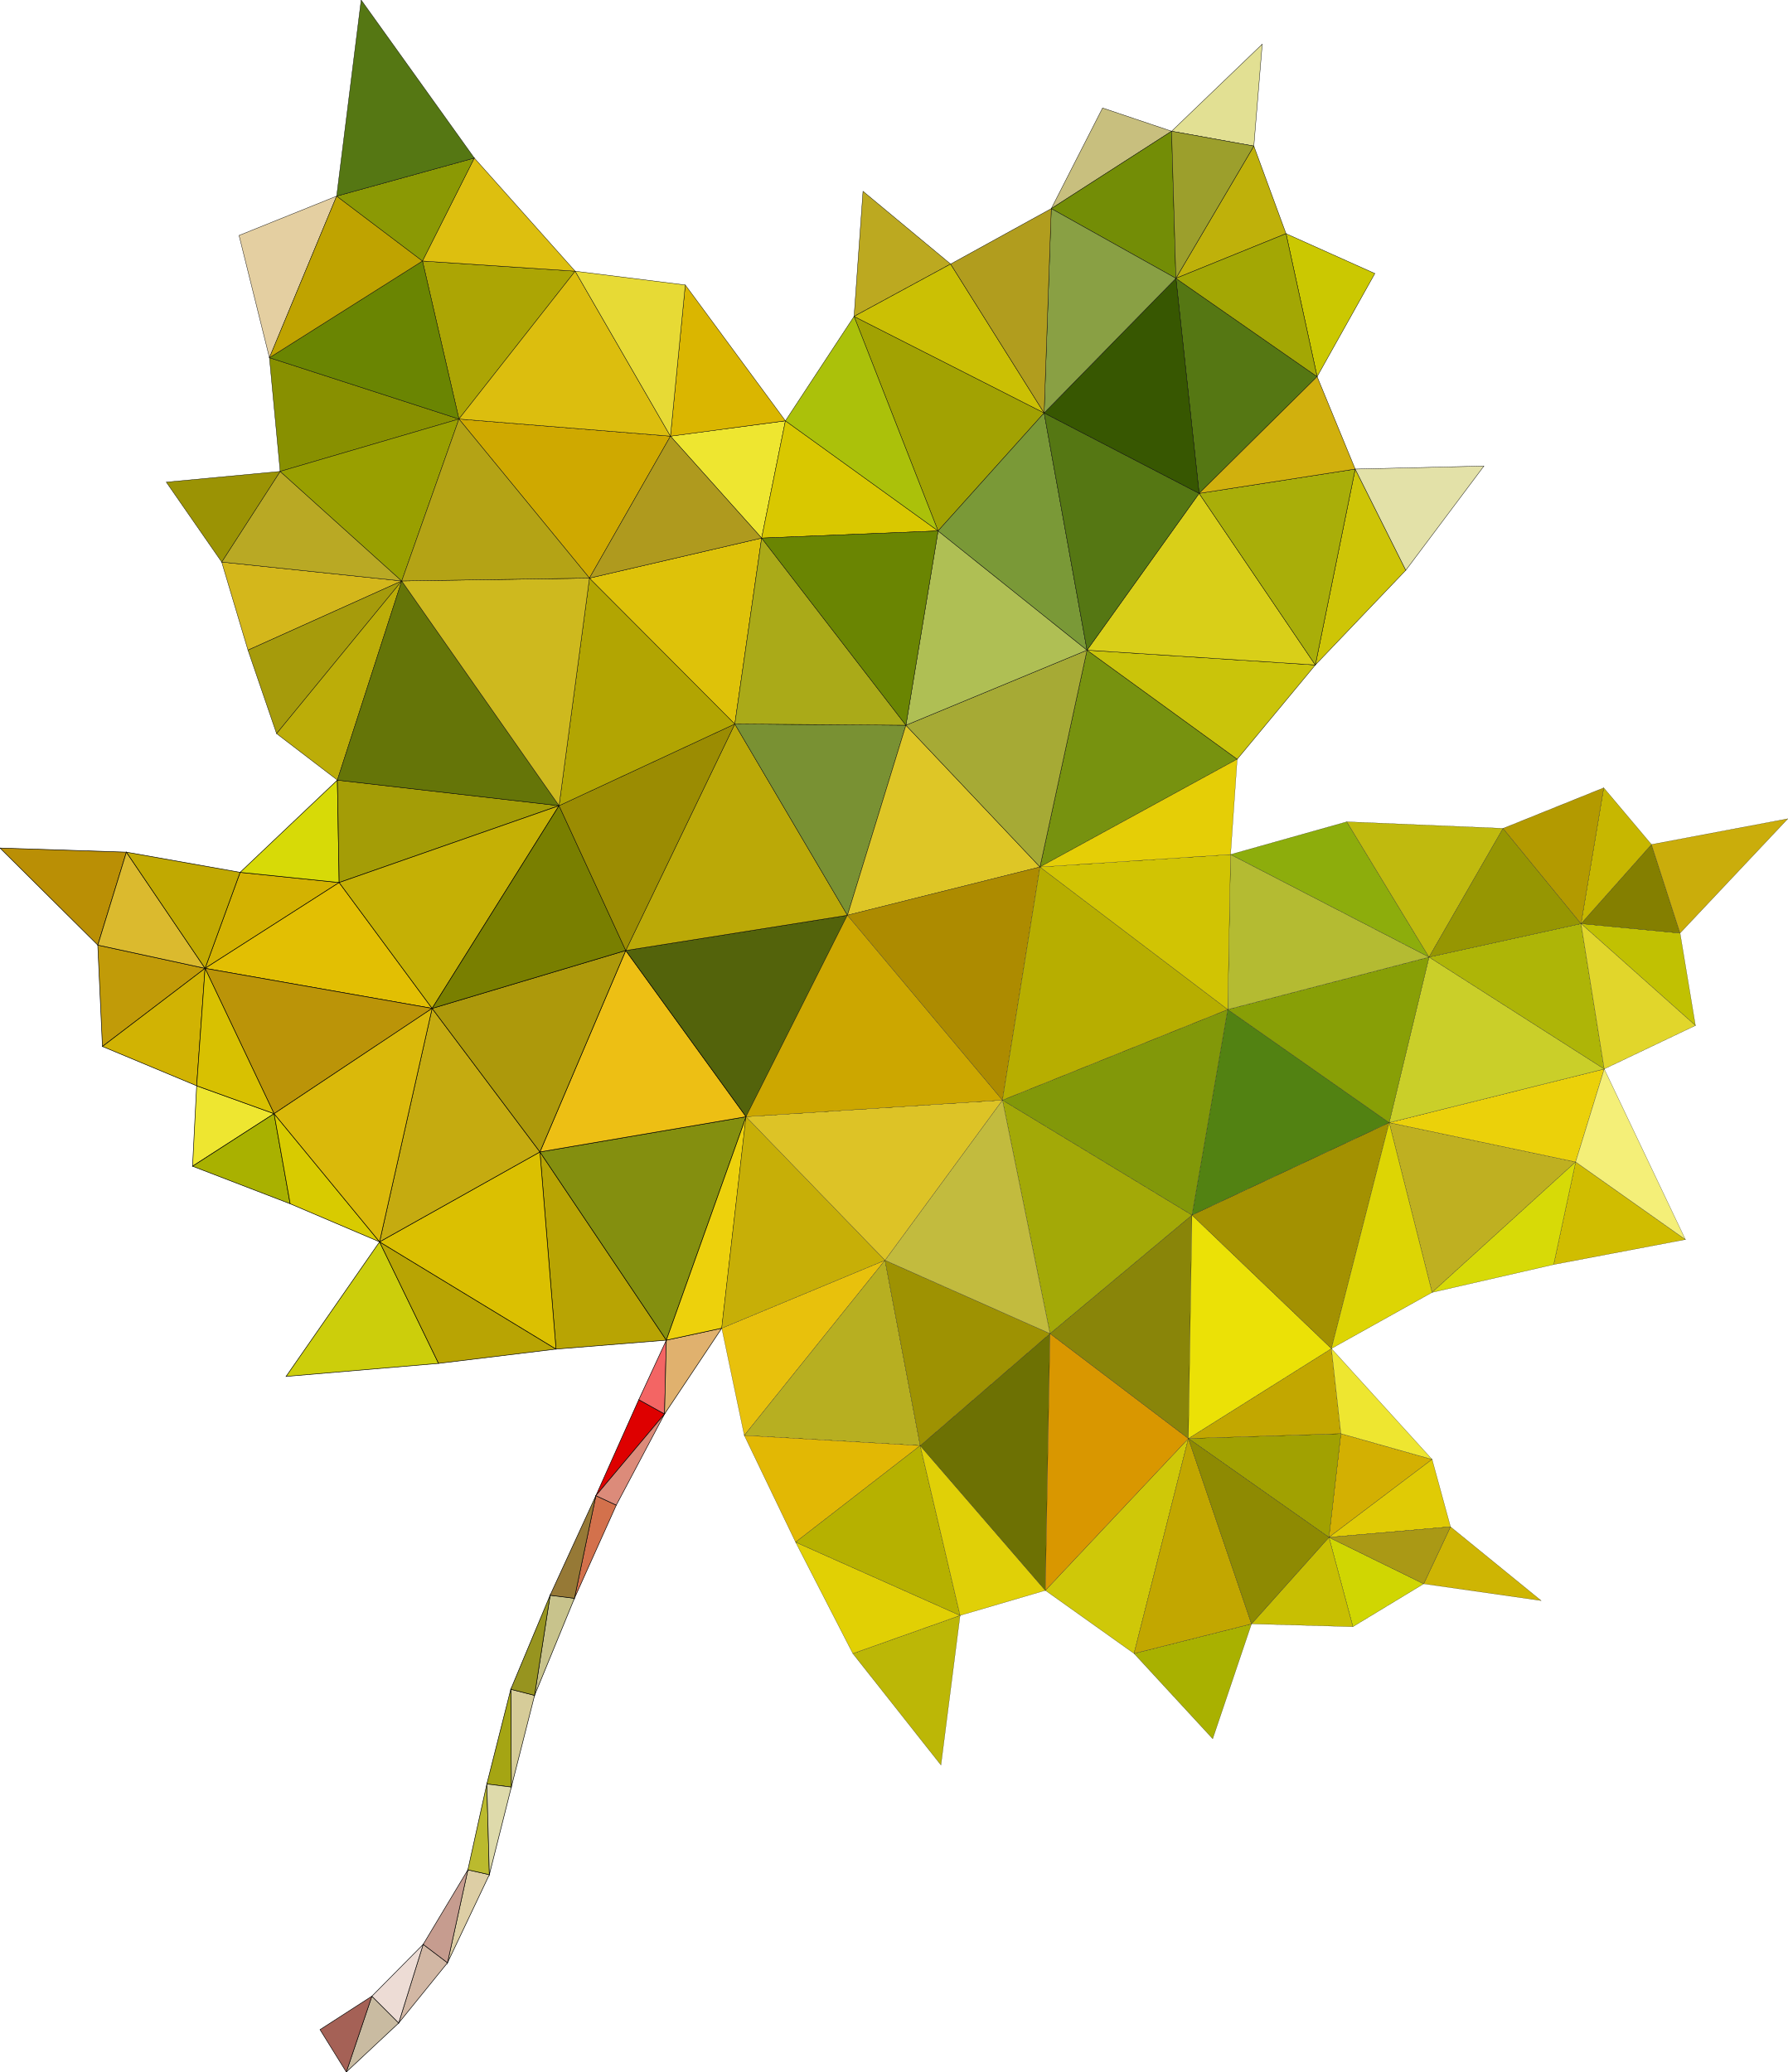
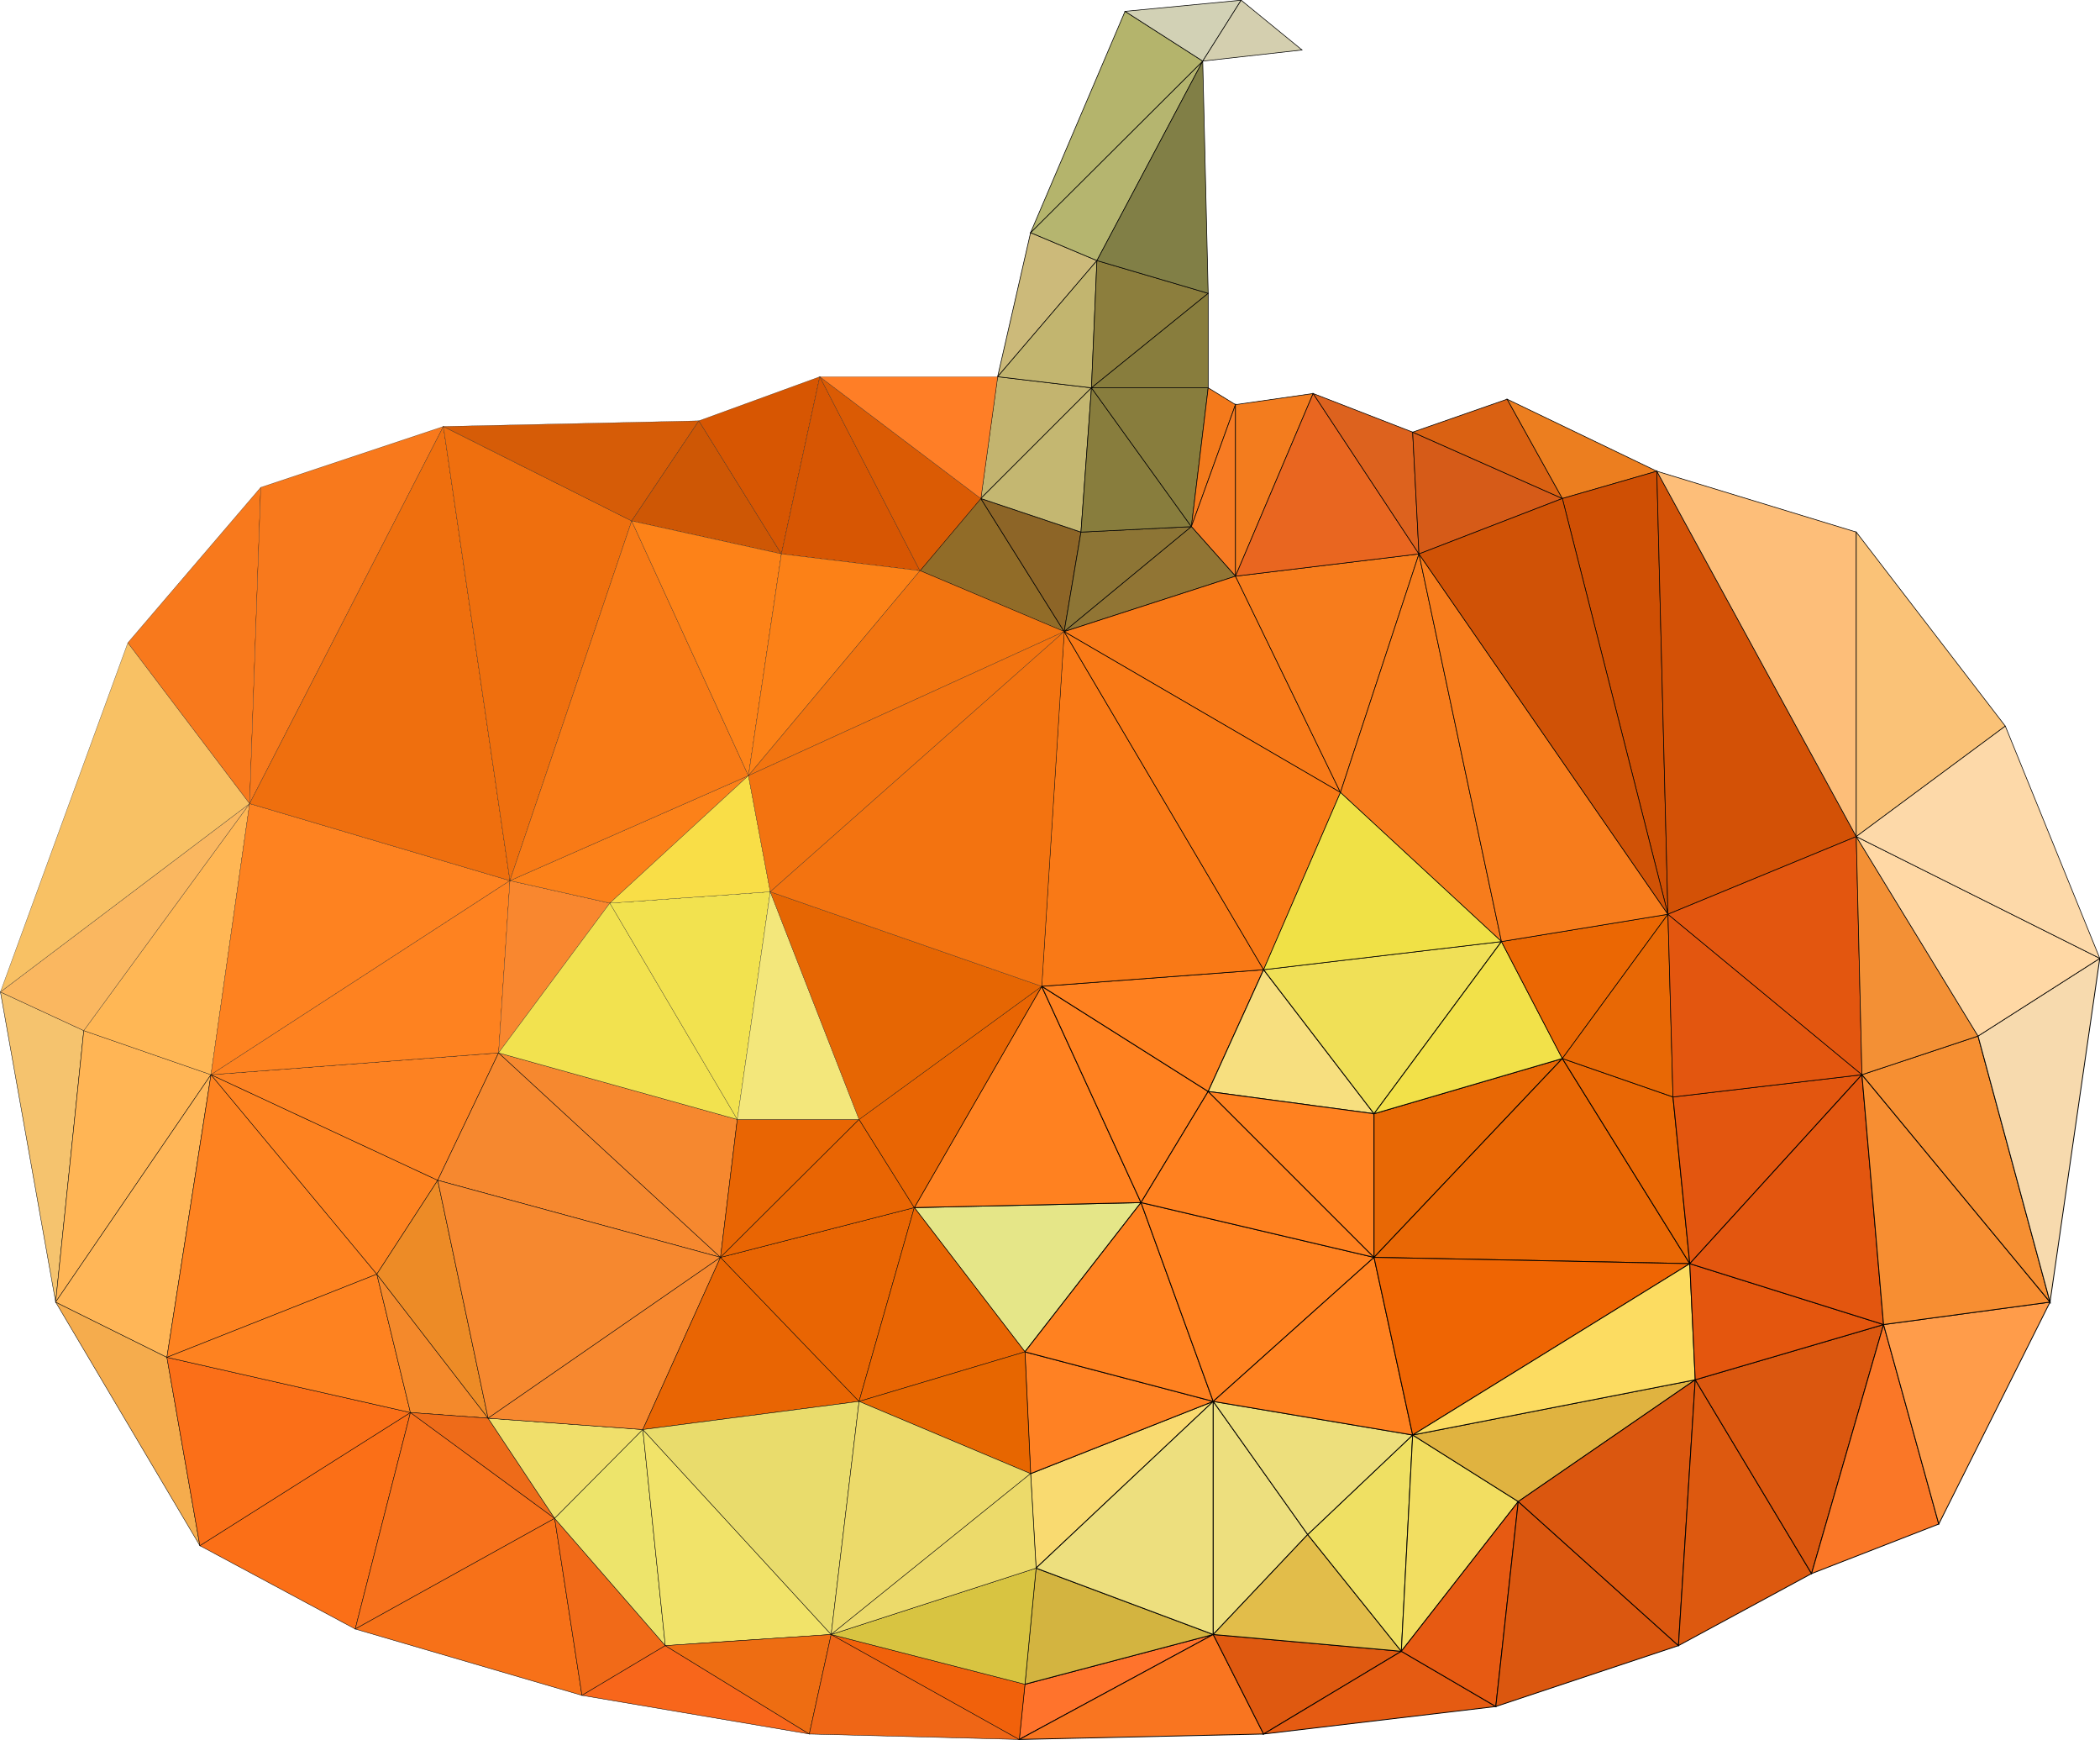
- <svg xmlns="http://www.w3.org/2000/svg" version="1.1" baseProfile="tiny" id="图层_1" x="0px" y="0px" viewBox="0 0 1000 1159.1" xml:space="preserve">
+ <svg xmlns="http://www.w3.org/2000/svg" version="1.1" baseProfile="tiny" id="图层_1" x="0px" y="0px" viewBox="0 0 1000.3 828.5" xml:space="preserve">
  <g>
-     <polygon fill="#D6CC99" stroke="#000000" stroke-width="0.3" stroke-miterlimit="10" points="286,999.7 299,948.4 285.7,945  " />
-     <polygon fill="#C9BBA1" stroke="#000000" stroke-width="0.3" stroke-miterlimit="10" points="193.7,1159.1 223,1131.7 208,1116.7     " />
-     <polygon fill="#A56156" stroke="#000000" stroke-width="0.3" stroke-miterlimit="10" points="179,1135.4 193.7,1159.1 208,1116.7     " />
-     <polygon fill="#D2B7A4" stroke="#000000" stroke-width="0.3" stroke-miterlimit="10" points="223,1131.7 250.3,1098 236.7,1087.7     " />
-     <polygon fill="#EDDCD5" stroke="#000000" stroke-width="0.3" stroke-miterlimit="10" points="208,1116.7 223,1131.7 236.7,1087.7     " />
-     <polygon fill="#DDCEA5" stroke="#000000" stroke-width="0.3" stroke-miterlimit="10" points="250.3,1098 273.7,1048.7 261.7,1046     " />
-     <polygon fill="#A5A513" stroke="#000000" stroke-width="0.3" stroke-miterlimit="10" points="272.3,998 286,999.7 285.7,945  " />
-     <polygon fill="#C69C8F" stroke="#000000" stroke-width="0.3" stroke-miterlimit="10" points="236.7,1087.7 250.3,1098 261.7,1046     " />
-     <polygon fill="#BBBA2E" stroke="#000000" stroke-width="0.3" stroke-miterlimit="10" points="261.7,1046 273.7,1048.7 272.3,998     " />
-     <polygon fill="#DEDAAB" stroke="#000000" stroke-width="0.3" stroke-miterlimit="10" points="273.7,1048.7 286,999.7 272.3,998     " />
-     <polygon fill="#C8C38C" stroke="#000000" stroke-width="0.3" stroke-miterlimit="10" points="299,948.4 321.3,894.1 307.7,892.4     " />
-     <polygon fill="#97941F" stroke="#000000" stroke-width="0.3" stroke-miterlimit="10" points="285.7,945 299,948.4 307.7,892.4  " />
-     <polygon fill="#D3714C" stroke="#000000" stroke-width="0.3" stroke-miterlimit="10" points="321.3,894.1 344.7,842 333.3,836.7     " />
-     <polygon fill="#967936" stroke="#000000" stroke-width="0.3" stroke-miterlimit="10" points="307.7,892.4 321.3,894.1 333.3,836.7     " />
-     <polygon fill="#DE0000" stroke="#000000" stroke-width="0.3" stroke-miterlimit="10" points="333.3,836.7 371.7,791 357.3,783  " />
-     <polygon fill="#DC8B7A" stroke="#000000" stroke-width="0.3" stroke-miterlimit="10" points="344.7,842 371.7,791 333.3,836.7  " />
-     <polygon fill="#EEE630" stroke="#000000" stroke-width="0.3" stroke-miterlimit="10" points="110,607.4 107.7,652.4 153.3,623  " />
-     <polygon fill="#F36564" stroke="#000000" stroke-width="0.3" stroke-miterlimit="10" points="357.3,783 371.7,791 372.7,749.7  " />
-     <polygon fill="#CCCE0B" stroke="#000000" stroke-width="0.3" stroke-miterlimit="10" points="160,770 245.3,762.7 212.3,694.7  " />
-     <polygon fill="#B8A403" stroke="#000000" stroke-width="0.3" stroke-miterlimit="10" points="245.3,762.7 311,754.7 212.3,694.7     " />
-     <polygon fill="#E0B16E" stroke="#000000" stroke-width="0.3" stroke-miterlimit="10" points="371.7,791 403.7,743 372.7,749.7  " />
-     <polygon fill="#C19B08" stroke="#000000" stroke-width="0.3" stroke-miterlimit="10" points="54.7,528.7 57.3,585.4 114.7,541.7     " />
-     <polygon fill="#D3B201" stroke="#000000" stroke-width="0.3" stroke-miterlimit="10" points="189.7,493.7 134.3,488 114.7,541.7     " />
-     <polygon fill="#A9B100" stroke="#000000" stroke-width="0.3" stroke-miterlimit="10" points="107.7,652.4 162.3,673.4 153.3,623     " />
-     <polygon fill="#E2BF03" stroke="#000000" stroke-width="0.3" stroke-miterlimit="10" points="114.7,541.7 241.7,564.1 189.7,493.7     " />
-     <polygon fill="#D8CB00" stroke="#000000" stroke-width="0.3" stroke-miterlimit="10" points="162.3,673.4 212.3,694.7 153.3,623     " />
-     <polygon fill="#BB9408" stroke="#000000" stroke-width="0.3" stroke-miterlimit="10" points="153.3,623 241.7,564.1 114.7,541.7     " />
-     <polygon fill="#D1B303" stroke="#000000" stroke-width="0.3" stroke-miterlimit="10" points="57.3,585.4 110,607.4 114.7,541.7     " />
-     <polygon fill="#B8A403" stroke="#000000" stroke-width="0.3" stroke-miterlimit="10" points="311,754.7 372.7,749.7 302,644.4  " />
-     <polygon fill="#DBC001" stroke="#000000" stroke-width="0.3" stroke-miterlimit="10" points="212.3,694.7 311,754.7 302,644.4  " />
-     <polygon fill="#C5AB10" stroke="#000000" stroke-width="0.3" stroke-miterlimit="10" points="241.7,564.1 212.3,694.7 302,644.4     " />
-     <polygon fill="#848F0F" stroke="#000000" stroke-width="0.3" stroke-miterlimit="10" points="302,644.4 372.7,749.7 417.3,624.7     " />
-     <polygon fill="#D8C101" stroke="#000000" stroke-width="0.3" stroke-miterlimit="10" points="114.7,541.7 110,607.4 153.3,623  " />
-     <polygon fill="#EDD10C" stroke="#000000" stroke-width="0.3" stroke-miterlimit="10" points="372.7,749.7 403.7,743 417.3,624.7     " />
-     <polygon fill="#DAB90A" stroke="#000000" stroke-width="0.3" stroke-miterlimit="10" points="153.3,623 212.3,694.7 241.7,564.1     " />
-     <polygon fill="#BA8F05" stroke="#000000" stroke-width="0.3" stroke-miterlimit="10" points="0,474.4 54.7,528.7 70.7,476.7  " />
-     <polygon fill="#DBBA2E" stroke="#000000" stroke-width="0.3" stroke-miterlimit="10" points="70.7,476.7 54.7,528.7 114.7,541.7     " />
-     <polygon fill="#D7DA07" stroke="#000000" stroke-width="0.3" stroke-miterlimit="10" points="188.7,436.4 134.3,488 189.7,493.7     " />
-     <polygon fill="#C1A901" stroke="#000000" stroke-width="0.3" stroke-miterlimit="10" points="134.3,488 70.7,476.7 114.7,541.7     " />
-     <polygon fill="#EDBF14" stroke="#000000" stroke-width="0.3" stroke-miterlimit="10" points="302,644.4 417.3,624.7 350,531.7  " />
-     <polygon fill="#AD990B" stroke="#000000" stroke-width="0.3" stroke-miterlimit="10" points="241.7,564.1 302,644.4 350,531.7  " />
-     <polygon fill="#53630B" stroke="#000000" stroke-width="0.3" stroke-miterlimit="10" points="350,531.7 417.3,624.7 474,512  " />
-     <polygon fill="#A49D06" stroke="#000000" stroke-width="0.3" stroke-miterlimit="10" points="312.7,450.7 188.7,436.4 189.7,493.7     " />
-     <polygon fill="#C5B005" stroke="#000000" stroke-width="0.3" stroke-miterlimit="10" points="189.7,493.7 241.7,564.1 312.7,450.7     " />
-     <polygon fill="#797F00" stroke="#000000" stroke-width="0.3" stroke-miterlimit="10" points="312.7,450.7 241.7,564.1 350,531.7     " />
-   </g>
-   <g>
-     <polygon fill="#E2E093" stroke="#000000" stroke-width="0.2" stroke-miterlimit="10" points="706,24.7 655.3,73.4 701.3,81.7  " />
-     <polygon fill="#BFB10A" stroke="#000000" stroke-width="0.2" stroke-miterlimit="10" points="719.3,130.7 701.3,81.7 657.7,155.7     " />
-     <polygon fill="#C8BF7E" stroke="#000000" stroke-width="0.2" stroke-miterlimit="10" points="616.7,60.4 588,116.7 655.3,73.4  " />
-     <polygon fill="#77920F" stroke="#000000" stroke-width="0.2" stroke-miterlimit="10" points="581.7,485 692,424.7 608,363.7  " />
-     <polygon fill="#D4B71B" stroke="#000000" stroke-width="0.2" stroke-miterlimit="10" points="124,314.4 138.7,363.7 224.7,325  " />
-     <polygon fill="#ACA504" stroke="#000000" stroke-width="0.2" stroke-miterlimit="10" points="256.7,234.4 321.7,151.7 236.3,146     " />
-     <polygon fill="#BBA907" stroke="#000000" stroke-width="0.2" stroke-miterlimit="10" points="350,531.7 474,512 411,405  " />
-     <polygon fill="#9B8C02" stroke="#000000" stroke-width="0.2" stroke-miterlimit="10" points="411,405 312.7,450.7 350,531.7  " />
-     <polygon fill="#A69B0B" stroke="#000000" stroke-width="0.2" stroke-miterlimit="10" points="138.7,363.7 154.7,410.4 224.7,325     " />
-     <polygon fill="#BCAD08" stroke="#000000" stroke-width="0.2" stroke-miterlimit="10" points="154.7,410.4 188.7,436.4 224.7,325     " />
-     <polygon fill="#657508" stroke="#000000" stroke-width="0.2" stroke-miterlimit="10" points="224.7,325 188.7,436.4 312.7,450.7     " />
-     <polygon fill="#CAC40A" stroke="#000000" stroke-width="0.2" stroke-miterlimit="10" points="692,424.7 735.7,372 608,363.7  " />
-     <polygon fill="#799133" stroke="#000000" stroke-width="0.2" stroke-miterlimit="10" points="411,405 474,512 506.7,405.7  " />
-     <polygon fill="#738D06" stroke="#000000" stroke-width="0.2" stroke-miterlimit="10" points="655.3,73.4 588,116.7 657.7,155.7     " />
-     <polygon fill="#889000" stroke="#000000" stroke-width="0.2" stroke-miterlimit="10" points="150.7,200.1 156.7,263.7 256.7,234.4     " />
-     <polygon fill="#DEC626" stroke="#000000" stroke-width="0.2" stroke-miterlimit="10" points="474,512 581.7,485 506.7,405.7  " />
-     <polygon fill="#B2A502" stroke="#000000" stroke-width="0.2" stroke-miterlimit="10" points="329.7,323.4 312.7,450.7 411,405  " />
-     <polygon fill="#CEB91E" stroke="#000000" stroke-width="0.2" stroke-miterlimit="10" points="224.7,325 312.7,450.7 329.7,323.4     " />
-     <polygon fill="#DEC209" stroke="#000000" stroke-width="0.2" stroke-miterlimit="10" points="411,405 426,301 329.7,323.4  " />
-     <polygon fill="#B9A924" stroke="#000000" stroke-width="0.2" stroke-miterlimit="10" points="156.7,263.7 124,314.4 224.7,325  " />
-     <polygon fill="#9B9304" stroke="#000000" stroke-width="0.2" stroke-miterlimit="10" points="93,269.7 124,314.4 156.7,263.7  " />
-     <polygon fill="#A6AA35" stroke="#000000" stroke-width="0.2" stroke-miterlimit="10" points="581.7,485 608,363.7 506.7,405.7  " />
-     <polygon fill="#999F00" stroke="#000000" stroke-width="0.2" stroke-miterlimit="10" points="256.7,234.4 156.7,263.7 224.7,325     " />
-     <polygon fill="#CFA900" stroke="#000000" stroke-width="0.2" stroke-miterlimit="10" points="375,244 256.7,234.4 329.7,323.4  " />
-     <polygon fill="#BCA920" stroke="#000000" stroke-width="0.2" stroke-miterlimit="10" points="482.7,107 477.7,177 531.7,147.7  " />
-     <polygon fill="#AAAA18" stroke="#000000" stroke-width="0.2" stroke-miterlimit="10" points="506.7,405.7 426,301 411,405  " />
-     <polygon fill="#EEE630" stroke="#000000" stroke-width="0.2" stroke-miterlimit="10" points="426,301 439.3,235.4 375,244  " />
-     <polygon fill="#D9C800" stroke="#000000" stroke-width="0.2" stroke-miterlimit="10" points="524.7,297 439.3,235.4 426,301  " />
-     <polygon fill="#B4A315" stroke="#000000" stroke-width="0.2" stroke-miterlimit="10" points="256.7,234.4 224.7,325 329.7,323.4     " />
-     <polygon fill="#6A8502" stroke="#000000" stroke-width="0.2" stroke-miterlimit="10" points="236.3,146 150.7,200.1 256.7,234.4     " />
-     <polygon fill="#9C9F2C" stroke="#000000" stroke-width="0.2" stroke-miterlimit="10" points="701.3,81.7 655.3,73.4 657.7,155.7     " />
-     <polygon fill="#AFBF54" stroke="#000000" stroke-width="0.2" stroke-miterlimit="10" points="608,363.7 524.7,297 506.7,405.7  " />
-     <polygon fill="#6A8502" stroke="#000000" stroke-width="0.2" stroke-miterlimit="10" points="524.7,297 426,301 506.7,405.7  " />
-     <polygon fill="#AF9A1E" stroke="#000000" stroke-width="0.2" stroke-miterlimit="10" points="426,301 375,244 329.7,323.4  " />
-     <polygon fill="#557713" stroke="#000000" stroke-width="0.2" stroke-miterlimit="10" points="670.7,276 736.7,210.7 657.7,155.7     " />
-     <polygon fill="#DDBF0F" stroke="#000000" stroke-width="0.2" stroke-miterlimit="10" points="321.7,151.7 265.3,88.4 236.3,146     " />
-     <polygon fill="#D9CF18" stroke="#000000" stroke-width="0.2" stroke-miterlimit="10" points="608,363.7 735.7,372 670.7,276  " />
-     <polygon fill="#DCBE0E" stroke="#000000" stroke-width="0.2" stroke-miterlimit="10" points="375,244 321.7,151.7 256.7,234.4  " />
-     <polygon fill="#E4CFA1" stroke="#000000" stroke-width="0.2" stroke-miterlimit="10" points="133.7,131.7 150.7,200.1 188.3,109.7     " />
-     <polygon fill="#BFA300" stroke="#000000" stroke-width="0.2" stroke-miterlimit="10" points="188.3,109.7 150.7,200.1 236.3,146     " />
-     <polygon fill="#8B9904" stroke="#000000" stroke-width="0.2" stroke-miterlimit="10" points="265.3,88.4 188.3,109.7 236.3,146     " />
-     <polygon fill="#A2A202" stroke="#000000" stroke-width="0.2" stroke-miterlimit="10" points="584,231 477.7,177 524.7,297  " />
-     <polygon fill="#7A9937" stroke="#000000" stroke-width="0.2" stroke-miterlimit="10" points="584,231 524.7,297 608,363.7  " />
-     <polygon fill="#557713" stroke="#000000" stroke-width="0.2" stroke-miterlimit="10" points="670.7,276 584,231 608,363.7  " />
-     <polygon fill="#ABC10A" stroke="#000000" stroke-width="0.2" stroke-miterlimit="10" points="477.7,177 439.3,235.4 524.7,297  " />
-     <polygon fill="#DAB600" stroke="#000000" stroke-width="0.2" stroke-miterlimit="10" points="439.3,235.4 383.3,159.4 375,244  " />
-     <polygon fill="#E7DA35" stroke="#000000" stroke-width="0.2" stroke-miterlimit="10" points="383.3,159.4 321.7,151.7 375,244  " />
-     <polygon fill="#375701" stroke="#000000" stroke-width="0.2" stroke-miterlimit="10" points="657.7,155.7 584,231 670.7,276  " />
-     <polygon fill="#CEC506" stroke="#000000" stroke-width="0.2" stroke-miterlimit="10" points="786.3,319 758,262.4 735.7,372  " />
-     <polygon fill="#A9AE09" stroke="#000000" stroke-width="0.2" stroke-miterlimit="10" points="735.7,372 758,262.4 670.7,276  " />
-     <polygon fill="#E3E1A8" stroke="#000000" stroke-width="0.2" stroke-miterlimit="10" points="830,260.7 758,262.4 786.3,319  " />
-     <polygon fill="#D1B00D" stroke="#000000" stroke-width="0.2" stroke-miterlimit="10" points="758,262.4 736.7,210.7 670.7,276  " />
-     <polygon fill="#CBC004" stroke="#000000" stroke-width="0.2" stroke-miterlimit="10" points="531.7,147.7 477.7,177 584,231  " />
-     <polygon fill="#CBC801" stroke="#000000" stroke-width="0.2" stroke-miterlimit="10" points="769,153 719.3,130.7 736.7,210.7  " />
-     <polygon fill="#A3A704" stroke="#000000" stroke-width="0.2" stroke-miterlimit="10" points="736.7,210.7 719.3,130.7 657.7,155.7     " />
-     <polygon fill="#557713" stroke="#000000" stroke-width="0.2" stroke-miterlimit="10" points="202,0 188.3,109.7 265.3,88.4  " />
-     <polygon fill="#89A044" stroke="#000000" stroke-width="0.2" stroke-miterlimit="10" points="657.7,155.7 588,116.7 584,231  " />
-     <polygon fill="#B19D1E" stroke="#000000" stroke-width="0.2" stroke-miterlimit="10" points="588,116.7 531.7,147.7 584,231  " />
-   </g>
-   <g>
-     <polygon fill="#A9B100" stroke="#000000" stroke-width="0.1" stroke-miterlimit="10" points="678.3,972.7 700,908.4 634.3,925  " />
-     <polygon fill="#BCB706" stroke="#000000" stroke-width="0.1" stroke-miterlimit="10" points="526.3,987.4 537,903.7 477,925  " />
-     <polygon fill="#E1D004" stroke="#000000" stroke-width="0.1" stroke-miterlimit="10" points="477,925 537,903.7 445,862.7  " />
-     <polygon fill="#E8C10C" stroke="#000000" stroke-width="0.1" stroke-miterlimit="10" points="403.7,743 416.3,803 495,705  " />
-     <polygon fill="#B7AF21" stroke="#000000" stroke-width="0.1" stroke-miterlimit="10" points="495,705 416.3,803 514.7,808.7  " />
-     <polygon fill="#D0D602" stroke="#000000" stroke-width="0.1" stroke-miterlimit="10" points="756.7,910 796.3,886 743.3,860  " />
-     <polygon fill="#E2B804" stroke="#000000" stroke-width="0.1" stroke-miterlimit="10" points="416.3,803 445,862.7 514.7,808.7  " />
-     <polygon fill="#B6B100" stroke="#000000" stroke-width="0.1" stroke-miterlimit="10" points="445,862.7 537,903.7 514.7,808.7  " />
-     <polygon fill="#E0D007" stroke="#000000" stroke-width="0.1" stroke-miterlimit="10" points="537,903.7 584.7,889.7 514.7,808.7     " />
-     <polygon fill="#D3B002" stroke="#000000" stroke-width="0.1" stroke-miterlimit="10" points="743.3,860 801,816.4 750,802  " />
-     <polygon fill="#C8BF02" stroke="#000000" stroke-width="0.1" stroke-miterlimit="10" points="700,908.4 756.7,910 743.3,860  " />
-     <polygon fill="#E0CB05" stroke="#000000" stroke-width="0.1" stroke-miterlimit="10" points="811.3,854.1 801,816.4 743.3,860  " />
-     <polygon fill="#CEB503" stroke="#000000" stroke-width="0.1" stroke-miterlimit="10" points="862,895.4 811.3,854.1 796.3,886  " />
-     <polygon fill="#AA9915" stroke="#000000" stroke-width="0.1" stroke-miterlimit="10" points="796.3,886 811.3,854.1 743.3,860  " />
-     <polygon fill="#CFC808" stroke="#000000" stroke-width="0.1" stroke-miterlimit="10" points="584.7,889.7 634.3,925 664.7,804.7     " />
-     <polygon fill="#C2A700" stroke="#000000" stroke-width="0.1" stroke-miterlimit="10" points="634.3,925 700,908.4 664.7,804.7  " />
-     <polygon fill="#A1A101" stroke="#000000" stroke-width="0.1" stroke-miterlimit="10" points="750,802 664.7,804.7 743.3,860  " />
-     <polygon fill="#8E8A02" stroke="#000000" stroke-width="0.1" stroke-miterlimit="10" points="664.7,804.7 700,908.4 743.3,860  " />
-     <polygon fill="#C2A700" stroke="#000000" stroke-width="0.1" stroke-miterlimit="10" points="750,802 744.7,754.4 664.7,804.7  " />
-     <polygon fill="#6D7103" stroke="#000000" stroke-width="0.1" stroke-miterlimit="10" points="514.7,808.7 584.7,889.7 587.3,746     " />
-     <polygon fill="#D99700" stroke="#000000" stroke-width="0.1" stroke-miterlimit="10" points="587.3,746 584.7,889.7 664.7,804.7     " />
-     <polygon fill="#D0BD00" stroke="#000000" stroke-width="0.1" stroke-miterlimit="10" points="869,707.4 942.7,693.4 881.3,650  " />
-     <polygon fill="#EEE630" stroke="#000000" stroke-width="0.1" stroke-miterlimit="10" points="801,816.4 744.7,754.4 750,802  " />
-     <polygon fill="#9E9202" stroke="#000000" stroke-width="0.1" stroke-miterlimit="10" points="514.7,808.7 587.3,746 495,705  " />
-     <polygon fill="#BFB021" stroke="#000000" stroke-width="0.1" stroke-miterlimit="10" points="777,628 801,723 881.3,650  " />
-     <polygon fill="#C7AF07" stroke="#000000" stroke-width="0.1" stroke-miterlimit="10" points="417.3,624.7 403.7,743 495,705  " />
-     <polygon fill="#898509" stroke="#000000" stroke-width="0.1" stroke-miterlimit="10" points="664.7,804.7 666.7,679.7 587.3,746     " />
-     <polygon fill="#EBE106" stroke="#000000" stroke-width="0.1" stroke-miterlimit="10" points="664.7,804.7 744.7,754.4 666.7,679.7     " />
-     <polygon fill="#D7DA07" stroke="#000000" stroke-width="0.1" stroke-miterlimit="10" points="801,723 869,707.4 881.3,650  " />
-     <polygon fill="#A3A907" stroke="#000000" stroke-width="0.1" stroke-miterlimit="10" points="587.3,746 666.7,679.7 560.7,615.4     " />
-     <polygon fill="#C2BB3E" stroke="#000000" stroke-width="0.1" stroke-miterlimit="10" points="495,705 587.3,746 560.7,615.4  " />
-     <polygon fill="#DDC326" stroke="#000000" stroke-width="0.1" stroke-miterlimit="10" points="417.3,624.7 495,705 560.7,615.4  " />
-     <polygon fill="#EBD10A" stroke="#000000" stroke-width="0.1" stroke-miterlimit="10" points="881.3,650 897.3,598 777,628  " />
-     <polygon fill="#A39101" stroke="#000000" stroke-width="0.1" stroke-miterlimit="10" points="666.7,679.7 744.7,754.4 777,628  " />
-     <polygon fill="#DDD504" stroke="#000000" stroke-width="0.1" stroke-miterlimit="10" points="744.7,754.4 801,723 777,628  " />
-     <polygon fill="#528212" stroke="#000000" stroke-width="0.1" stroke-miterlimit="10" points="666.7,679.7 777,628 686.7,564.7  " />
-     <polygon fill="#829809" stroke="#000000" stroke-width="0.1" stroke-miterlimit="10" points="560.7,615.4 666.7,679.7 686.7,564.7     " />
-     <polygon fill="#CCA700" stroke="#000000" stroke-width="0.1" stroke-miterlimit="10" points="474,512 417.3,624.7 560.7,615.4  " />
-     <polygon fill="#F4EF78" stroke="#000000" stroke-width="0.1" stroke-miterlimit="10" points="942.7,693.4 897.3,598 881.3,650  " />
-     <polygon fill="#C1C102" stroke="#000000" stroke-width="0.1" stroke-miterlimit="10" points="948.3,573.7 939.7,522 884.3,516.7     " />
-     <polygon fill="#CACF29" stroke="#000000" stroke-width="0.1" stroke-miterlimit="10" points="777,628 897.3,598 799.3,535.4  " />
-     <polygon fill="#AD8B00" stroke="#000000" stroke-width="0.1" stroke-miterlimit="10" points="560.7,615.4 581.7,485 474,512  " />
-     <polygon fill="#B7AE00" stroke="#000000" stroke-width="0.1" stroke-miterlimit="10" points="686.7,564.7 581.7,485 560.7,615.4     " />
-     <polygon fill="#889F06" stroke="#000000" stroke-width="0.1" stroke-miterlimit="10" points="777,628 799.3,535.4 686.7,564.7  " />
-     <polygon fill="#B4BB32" stroke="#000000" stroke-width="0.1" stroke-miterlimit="10" points="799.3,535.4 688.3,478 686.7,564.7     " />
-     <polygon fill="#D1C403" stroke="#000000" stroke-width="0.1" stroke-miterlimit="10" points="686.7,564.7 688.3,478 581.7,485  " />
-     <polygon fill="#AEB507" stroke="#000000" stroke-width="0.1" stroke-miterlimit="10" points="799.3,535.4 897.3,598 884.3,516.7     " />
-     <polygon fill="#E1D62B" stroke="#000000" stroke-width="0.1" stroke-miterlimit="10" points="884.3,516.7 897.3,598 948.3,573.7     " />
-     <polygon fill="#847F00" stroke="#000000" stroke-width="0.1" stroke-miterlimit="10" points="939.7,522 923.7,472.4 884.3,516.7     " />
-     <polygon fill="#8DAD0C" stroke="#000000" stroke-width="0.1" stroke-miterlimit="10" points="753.3,459.7 688.3,478 799.3,535.4     " />
-     <polygon fill="#E5CE06" stroke="#000000" stroke-width="0.1" stroke-miterlimit="10" points="688.3,478 692,424.7 581.7,485  " />
-     <polygon fill="#C0BA0E" stroke="#000000" stroke-width="0.1" stroke-miterlimit="10" points="840.7,463.4 753.3,459.7 799.3,535.4     " />
-     <polygon fill="#C7B700" stroke="#000000" stroke-width="0.1" stroke-miterlimit="10" points="923.7,472.4 897,440.7 884.3,516.7     " />
-     <polygon fill="#969602" stroke="#000000" stroke-width="0.1" stroke-miterlimit="10" points="884.3,516.7 840.7,463.4 799.3,535.4     " />
-     <polygon fill="#B39A00" stroke="#000000" stroke-width="0.1" stroke-miterlimit="10" points="897,440.7 840.7,463.4 884.3,516.7     " />
-     <polygon fill="#CAAD0B" stroke="#000000" stroke-width="0.1" stroke-miterlimit="10" points="1000,458 923.7,472.4 939.7,522  " />
+     <g>
+       <polygon fill="#E5E688" stroke="#000000" stroke-width="0.4" stroke-miterlimit="10" points="435.5,575.1 488.2,643.8     543.5,572.7   " />
+       <polygon fill="#FF8120" stroke="#000000" stroke-width="0.4" stroke-miterlimit="10" points="496.2,469.7 435.5,575.1     543.5,572.7   " />
+       <polygon fill="#FF8120" stroke="#000000" stroke-width="0.4" stroke-miterlimit="10" points="496.2,469.7 543.5,572.7     575.5,519.8   " />
+       <polygon fill="#F9DA70" stroke="#000000" stroke-width="0.4" stroke-miterlimit="10" points="490.9,701.8 493.5,746.8     577.9,667.4   " />
+       <polygon fill="#FF8123" stroke="#000000" stroke-width="0.4" stroke-miterlimit="10" points="488.2,643.8 490.9,701.8     577.9,667.4   " />
+       <polygon fill="#FF8120" stroke="#000000" stroke-width="0.4" stroke-miterlimit="10" points="543.5,572.7 488.2,643.8     577.9,667.4   " />
+       <polygon fill="#FF732C" stroke="#000000" stroke-width="0.4" stroke-miterlimit="10" points="488.2,802.1 485.5,828.4     577.9,778.4   " />
+       <polygon fill="#D3B440" stroke="#000000" stroke-width="0.4" stroke-miterlimit="10" points="493.5,746.8 488.2,802.1     577.9,778.4   " />
+       <polygon fill="#EDDF7E" stroke="#000000" stroke-width="0.4" stroke-miterlimit="10" points="577.9,667.4 493.5,746.8     577.9,778.4   " />
+       <polygon fill="#F97520" stroke="#000000" stroke-width="0.4" stroke-miterlimit="10" points="577.9,778.4 485.5,828.4     601.9,825.8   " />
+       <polygon fill="#FF8120" stroke="#000000" stroke-width="0.4" stroke-miterlimit="10" points="496.2,469.7 575.5,519.8     601.9,461.8   " />
+       <polygon fill="#EDDF7E" stroke="#000000" stroke-width="0.4" stroke-miterlimit="10" points="577.9,667.4 577.9,778.4     622.9,730.8   " />
+       <polygon fill="#F7DF7F" stroke="#000000" stroke-width="0.4" stroke-miterlimit="10" points="601.9,461.8 575.5,519.8     654.5,530.4   " />
+       <polygon fill="#FF8120" stroke="#000000" stroke-width="0.4" stroke-miterlimit="10" points="543.5,572.7 577.9,667.4     654.5,598.8   " />
+       <polygon fill="#FF8120" stroke="#000000" stroke-width="0.4" stroke-miterlimit="10" points="575.5,519.8 543.5,572.7     654.5,598.8   " />
+       <polygon fill="#FF8120" stroke="#000000" stroke-width="0.4" stroke-miterlimit="10" points="654.5,530.4 575.5,519.8     654.5,598.8   " />
+       <polygon fill="#DF5910" stroke="#000000" stroke-width="0.4" stroke-miterlimit="10" points="577.9,778.4 601.9,825.8     667.5,786.4   " />
+       <polygon fill="#E2BD4A" stroke="#000000" stroke-width="0.4" stroke-miterlimit="10" points="622.9,730.8 577.9,778.4     667.5,786.4   " />
+       <polygon fill="#EFE063" stroke="#000000" stroke-width="0.4" stroke-miterlimit="10" points="622.9,730.8 667.5,786.4     672.9,683.4   " />
+       <polygon fill="#EDDF7C" stroke="#000000" stroke-width="0.4" stroke-miterlimit="10" points="577.9,667.4 622.9,730.8     672.9,683.4   " />
+       <polygon fill="#FF8120" stroke="#000000" stroke-width="0.4" stroke-miterlimit="10" points="654.5,598.8 577.9,667.4     672.9,683.4   " />
+       <polygon fill="#E55B12" stroke="#000000" stroke-width="0.4" stroke-miterlimit="10" points="667.5,786.4 601.9,825.8     712.5,812.7   " />
+       <polygon fill="#F0E057" stroke="#000000" stroke-width="0.4" stroke-miterlimit="10" points="601.9,461.8 654.5,530.4     715.2,448.4   " />
+       <polygon fill="#F2DE61" stroke="#000000" stroke-width="0.4" stroke-miterlimit="10" points="672.9,683.4 667.5,786.4     723.2,715.1   " />
+       <polygon fill="#E75A12" stroke="#000000" stroke-width="0.4" stroke-miterlimit="10" points="667.5,786.4 712.5,812.7     723.2,715.1   " />
+       <polygon fill="#E86805" stroke="#000000" stroke-width="0.4" stroke-miterlimit="10" points="654.5,530.4 654.5,598.8     744.2,504.1   " />
+       <polygon fill="#F2E149" stroke="#000000" stroke-width="0.4" stroke-miterlimit="10" points="715.2,448.4 654.5,530.4     744.2,504.1   " />
+       <polygon fill="#DB570F" stroke="#000000" stroke-width="0.4" stroke-miterlimit="10" points="723.2,715.1 712.5,812.7     799.5,783.7   " />
+       <polygon fill="#E96705" stroke="#000000" stroke-width="0.4" stroke-miterlimit="10" points="744.2,504.1 654.5,598.8     804.9,601.8   " />
+       <polygon fill="#E96705" stroke="#000000" stroke-width="0.4" stroke-miterlimit="10" points="796.9,522.4 744.2,504.1     804.9,601.8   " />
+       <polygon fill="#EF6503" stroke="#000000" stroke-width="0.4" stroke-miterlimit="10" points="654.5,598.8 672.9,683.4     804.9,601.8   " />
+       <polygon fill="#E0B340" stroke="#000000" stroke-width="0.4" stroke-miterlimit="10" points="672.9,683.4 723.2,715.1     807.5,657.1   " />
+       <polygon fill="#FCDC61" stroke="#000000" stroke-width="0.4" stroke-miterlimit="10" points="804.9,601.8 672.9,683.4     807.5,657.1   " />
+       <polygon fill="#DB570F" stroke="#000000" stroke-width="0.4" stroke-miterlimit="10" points="723.2,715.1 799.5,783.7     807.5,657.1   " />
+       <polygon fill="#DD590F" stroke="#000000" stroke-width="0.4" stroke-miterlimit="10" points="807.5,657.1 799.5,783.7     862.9,749.4   " />
+       <polygon fill="#E3560F" stroke="#000000" stroke-width="0.4" stroke-miterlimit="10" points="796.9,522.4 804.9,601.8     886.9,511.8   " />
+       <polygon fill="#DB570F" stroke="#000000" stroke-width="0.4" stroke-miterlimit="10" points="807.5,657.1 862.9,749.4     897.2,630.8   " />
+       <polygon fill="#E4560E" stroke="#000000" stroke-width="0.4" stroke-miterlimit="10" points="804.9,601.8 807.5,657.1     897.2,630.8   " />
+       <polygon fill="#E3560F" stroke="#000000" stroke-width="0.4" stroke-miterlimit="10" points="886.9,511.8 804.9,601.8     897.2,630.8   " />
+       <polygon fill="#FA7727" stroke="#000000" stroke-width="0.4" stroke-miterlimit="10" points="897.2,630.8 862.9,749.4     923.5,725.8   " />
+       <polygon fill="#FF9C4A" stroke="#000000" stroke-width="0.4" stroke-miterlimit="10" points="897.2,630.8 923.5,725.8     976.5,620.1   " />
+       <polygon fill="#F78E32" stroke="#000000" stroke-width="0.4" stroke-miterlimit="10" points="886.9,511.8 897.2,630.8     976.5,620.1   " />
+       <polygon fill="#F68F32" stroke="#000000" stroke-width="0.4" stroke-miterlimit="10" points="942.2,493.4 886.9,511.8     976.5,620.1   " />
+       <polygon fill="#F7DAAE" stroke="#000000" stroke-width="0.4" stroke-miterlimit="10" points="942.2,493.4 976.5,620.1     1000.2,456.4   " />
+     </g>
+     <g>
+       <polygon fill="#916C28" stroke="#000000" stroke-width="0.3" stroke-miterlimit="10" points="467.2,237.4 438.2,271.8     506.9,300.8   " />
+       <polygon fill="#8D6527" stroke="#000000" stroke-width="0.3" stroke-miterlimit="10" points="467.2,237.4 506.9,300.8     514.9,253.4   " />
+       <polygon fill="#C3B46F" stroke="#000000" stroke-width="0.3" stroke-miterlimit="10" points="475.2,179.4 467.2,237.4     519.9,184.7   " />
+       <polygon fill="#C4B771" stroke="#000000" stroke-width="0.3" stroke-miterlimit="10" points="467.2,237.4 514.9,253.4     519.9,184.7   " />
+       <polygon fill="#CCBA7A" stroke="#000000" stroke-width="0.3" stroke-miterlimit="10" points="490.9,110.8 475.2,179.4     522.5,124.1   " />
+       <polygon fill="#C2B56F" stroke="#000000" stroke-width="0.3" stroke-miterlimit="10" points="475.2,179.4 519.9,184.7     522.5,124.1   " />
+       <polygon fill="#8D7535" stroke="#000000" stroke-width="0.3" stroke-miterlimit="10" points="514.9,253.4 506.9,300.8     567.5,250.8   " />
+       <polygon fill="#887D3D" stroke="#000000" stroke-width="0.3" stroke-miterlimit="10" points="519.9,184.7 514.9,253.4     567.5,250.8   " />
+       <polygon fill="#B5B56F" stroke="#000000" stroke-width="0.3" stroke-miterlimit="10" points="490.9,110.8 522.5,124.1 572.9,29.1       " />
+       <polygon fill="#B4B46C" stroke="#000000" stroke-width="0.3" stroke-miterlimit="10" points="535.9,5.4 490.9,110.8 572.9,29.1       " />
+       <polygon fill="#887D3D" stroke="#000000" stroke-width="0.3" stroke-miterlimit="10" points="519.9,184.7 567.5,250.8     575.5,184.7   " />
+       <polygon fill="#8C7E3D" stroke="#000000" stroke-width="0.3" stroke-miterlimit="10" points="522.5,124.1 519.9,184.7     575.5,139.7   " />
+       <polygon fill="#887D3D" stroke="#000000" stroke-width="0.3" stroke-miterlimit="10" points="519.9,184.7 575.5,184.7     575.5,139.7   " />
+       <polygon fill="#817F46" stroke="#000000" stroke-width="0.3" stroke-miterlimit="10" points="572.9,29.1 522.5,124.1 575.5,139.7       " />
+       <polygon fill="#F4791B" stroke="#000000" stroke-width="0.3" stroke-miterlimit="10" points="575.5,184.7 567.5,250.8     588.5,192.7   " />
+       <polygon fill="#F77B23" stroke="#000000" stroke-width="0.3" stroke-miterlimit="10" points="588.5,192.7 567.5,250.8     588.5,274.4   " />
+       <polygon fill="#917534" stroke="#000000" stroke-width="0.3" stroke-miterlimit="10" points="567.5,250.8 506.9,300.8     588.5,274.4   " />
+       <polygon fill="#D2D1B5" stroke="#000000" stroke-width="0.3" stroke-miterlimit="10" points="535.9,5.4 572.9,29.1 591.2,0.1       " />
+       <polygon fill="#F97916" stroke="#000000" stroke-width="0.3" stroke-miterlimit="10" points="506.9,300.8 496.2,469.7     601.9,461.8   " />
+       <polygon fill="#D4CFAF" stroke="#000000" stroke-width="0.3" stroke-miterlimit="10" points="591.2,0.1 572.9,29.1 620.2,23.8       " />
+       <polygon fill="#F37C1E" stroke="#000000" stroke-width="0.3" stroke-miterlimit="10" points="588.5,192.7 588.5,274.4     625.5,187.4   " />
+       <polygon fill="#F87918" stroke="#000000" stroke-width="0.3" stroke-miterlimit="10" points="588.5,274.4 506.9,300.8     638.5,377.4   " />
+       <polygon fill="#F97916" stroke="#000000" stroke-width="0.3" stroke-miterlimit="10" points="506.9,300.8 601.9,461.8     638.5,377.4   " />
+       <polygon fill="#F77C1C" stroke="#000000" stroke-width="0.3" stroke-miterlimit="10" points="588.5,274.4 638.5,377.4     675.9,263.8   " />
+       <polygon fill="#E96620" stroke="#000000" stroke-width="0.3" stroke-miterlimit="10" points="625.5,187.4 588.5,274.4     675.9,263.8   " />
+       <polygon fill="#DD621E" stroke="#000000" stroke-width="0.3" stroke-miterlimit="10" points="672.9,205.8 625.5,187.4     675.9,263.8   " />
+       <polygon fill="#F77C1C" stroke="#000000" stroke-width="0.3" stroke-miterlimit="10" points="675.9,263.8 638.5,377.4     715.2,448.4   " />
+       <polygon fill="#F0E146" stroke="#000000" stroke-width="0.3" stroke-miterlimit="10" points="638.5,377.4 601.9,461.8     715.2,448.4   " />
+       <polygon fill="#D65B18" stroke="#000000" stroke-width="0.3" stroke-miterlimit="10" points="672.9,205.8 675.9,263.8     744.2,237.4   " />
+       <polygon fill="#DA6112" stroke="#000000" stroke-width="0.3" stroke-miterlimit="10" points="717.9,190.1 672.9,205.8     744.2,237.4   " />
+       <polygon fill="#EC7E1F" stroke="#000000" stroke-width="0.3" stroke-miterlimit="10" points="717.9,190.1 744.2,237.4     789.2,224.4   " />
+       <polygon fill="#CF4F04" stroke="#000000" stroke-width="0.3" stroke-miterlimit="10" points="789.2,224.4 744.2,237.4     794.5,435.4   " />
+       <polygon fill="#EB6703" stroke="#000000" stroke-width="0.3" stroke-miterlimit="10" points="715.2,448.4 744.2,504.1     794.5,435.4   " />
+       <polygon fill="#F77C1C" stroke="#000000" stroke-width="0.3" stroke-miterlimit="10" points="675.9,263.8 715.2,448.4     794.5,435.4   " />
+       <polygon fill="#D05206" stroke="#000000" stroke-width="0.3" stroke-miterlimit="10" points="744.2,237.4 675.9,263.8     794.5,435.4   " />
+       <polygon fill="#E86805" stroke="#000000" stroke-width="0.3" stroke-miterlimit="10" points="794.5,435.4 744.2,504.1     796.9,522.4   " />
+       <polygon fill="#D35106" stroke="#000000" stroke-width="0.3" stroke-miterlimit="10" points="789.2,224.4 794.5,435.4     884.2,398.4   " />
+       <polygon fill="#FDBE79" stroke="#000000" stroke-width="0.3" stroke-miterlimit="10" points="884.2,253.4 789.2,224.4     884.2,398.4   " />
+       <polygon fill="#E3560F" stroke="#000000" stroke-width="0.3" stroke-miterlimit="10" points="794.5,435.4 796.9,522.4     886.9,511.8   " />
+       <polygon fill="#E3560F" stroke="#000000" stroke-width="0.3" stroke-miterlimit="10" points="884.2,398.4 794.5,435.4     886.9,511.8   " />
+       <polygon fill="#F39035" stroke="#000000" stroke-width="0.3" stroke-miterlimit="10" points="884.2,398.4 886.9,511.8     942.2,493.4   " />
+       <polygon fill="#FAC277" stroke="#000000" stroke-width="0.3" stroke-miterlimit="10" points="884.2,253.4 884.2,398.4     955.2,345.8   " />
+       <polygon fill="#FFD8A5" stroke="#000000" stroke-width="0.3" stroke-miterlimit="10" points="884.2,398.4 942.2,493.4     1000.2,456.4   " />
+       <polygon fill="#FDD9A9" stroke="#000000" stroke-width="0.3" stroke-miterlimit="10" points="955.2,345.8 884.2,398.4     1000.2,456.4   " />
+     </g>
+     <g>
+       <polygon fill="#F5C36E" stroke="#000000" stroke-width="0.2" stroke-miterlimit="10" points="0.2,472.4 26.5,620.1 39.9,490.8       " />
+       <polygon fill="#F5AC4D" stroke="#000000" stroke-width="0.2" stroke-miterlimit="10" points="79.5,646.4 26.5,620.1 95.2,736.1       " />
+       <polygon fill="#FFB555" stroke="#000000" stroke-width="0.2" stroke-miterlimit="10" points="39.9,490.8 26.5,620.1 100.5,511.8       " />
+       <polygon fill="#FFB657" stroke="#000000" stroke-width="0.2" stroke-miterlimit="10" points="26.5,620.1 79.5,646.4 100.5,511.8       " />
+       <polygon fill="#FE8220" stroke="#000000" stroke-width="0.2" stroke-miterlimit="10" points="100.5,511.8 79.5,646.4 179.5,606.8       " />
+       <polygon fill="#FB6F17" stroke="#000000" stroke-width="0.2" stroke-miterlimit="10" points="95.2,736.1 169.2,775.8 195.5,672.7       " />
+       <polygon fill="#FB6F18" stroke="#000000" stroke-width="0.2" stroke-miterlimit="10" points="79.5,646.4 95.2,736.1 195.5,672.7       " />
+       <polygon fill="#FE8220" stroke="#000000" stroke-width="0.2" stroke-miterlimit="10" points="179.5,606.8 79.5,646.4 195.5,672.7       " />
+       <polygon fill="#FE8220" stroke="#000000" stroke-width="0.2" stroke-miterlimit="10" points="100.5,511.8 179.5,606.8     208.5,562.1   " />
+       <polygon fill="#F4892B" stroke="#000000" stroke-width="0.2" stroke-miterlimit="10" points="179.5,606.8 195.5,672.7     232.5,675.4   " />
+       <polygon fill="#ED8B26" stroke="#000000" stroke-width="0.2" stroke-miterlimit="10" points="208.5,562.1 179.5,606.8     232.5,675.4   " />
+       <polygon fill="#FD8222" stroke="#000000" stroke-width="0.2" stroke-miterlimit="10" points="100.5,511.8 208.5,562.1     237.5,501.4   " />
+       <polygon fill="#F7711C" stroke="#000000" stroke-width="0.2" stroke-miterlimit="10" points="195.5,672.7 169.2,775.8     264.2,723.1   " />
+       <polygon fill="#EE6B19" stroke="#000000" stroke-width="0.2" stroke-miterlimit="10" points="232.5,675.4 195.5,672.7     264.2,723.1   " />
+       <polygon fill="#F77118" stroke="#000000" stroke-width="0.2" stroke-miterlimit="10" points="264.2,723.1 169.2,775.8     277.2,807.4   " />
+       <polygon fill="#F0DF6B" stroke="#000000" stroke-width="0.2" stroke-miterlimit="10" points="232.5,675.4 264.2,723.1     306.2,680.8   " />
+       <polygon fill="#F16A18" stroke="#000000" stroke-width="0.2" stroke-miterlimit="10" points="264.2,723.1 277.2,807.4     316.9,783.7   " />
+       <polygon fill="#EDE46B" stroke="#000000" stroke-width="0.2" stroke-miterlimit="10" points="306.2,680.8 264.2,723.1     316.9,783.7   " />
+       <polygon fill="#F6882F" stroke="#000000" stroke-width="0.2" stroke-miterlimit="10" points="237.5,501.4 208.5,562.1     343.2,598.8   " />
+       <polygon fill="#F6882F" stroke="#000000" stroke-width="0.2" stroke-miterlimit="10" points="208.5,562.1 232.5,675.4     343.2,598.8   " />
+       <polygon fill="#F7882F" stroke="#000000" stroke-width="0.2" stroke-miterlimit="10" points="232.5,675.4 306.2,680.8     343.2,598.8   " />
+       <polygon fill="#F6882F" stroke="#000000" stroke-width="0.2" stroke-miterlimit="10" points="237.5,501.4 343.2,598.8     351.2,533.1   " />
+       <polygon fill="#F8661B" stroke="#000000" stroke-width="0.2" stroke-miterlimit="10" points="316.9,783.7 277.2,807.4     385.5,825.8   " />
+       <polygon fill="#F1E369" stroke="#000000" stroke-width="0.2" stroke-miterlimit="10" points="306.2,680.8 316.9,783.7     395.9,778.4   " />
+       <polygon fill="#EE6D12" stroke="#000000" stroke-width="0.2" stroke-miterlimit="10" points="316.9,783.7 385.5,825.8     395.9,778.4   " />
+       <polygon fill="#E96503" stroke="#000000" stroke-width="0.2" stroke-miterlimit="10" points="343.2,598.8 306.2,680.8     409.2,667.4   " />
+       <polygon fill="#E9DC6C" stroke="#000000" stroke-width="0.2" stroke-miterlimit="10" points="306.2,680.8 395.9,778.4     409.2,667.4   " />
+       <polygon fill="#E96503" stroke="#000000" stroke-width="0.2" stroke-miterlimit="10" points="351.2,533.1 343.2,598.8     409.2,533.1   " />
+       <polygon fill="#E96503" stroke="#000000" stroke-width="0.2" stroke-miterlimit="10" points="343.2,598.8 409.2,667.4     435.5,575.1   " />
+       <polygon fill="#E96503" stroke="#000000" stroke-width="0.2" stroke-miterlimit="10" points="409.2,533.1 343.2,598.8     435.5,575.1   " />
+       <polygon fill="#EF6616" stroke="#000000" stroke-width="0.2" stroke-miterlimit="10" points="395.9,778.4 385.5,825.8     485.5,828.4   " />
+       <polygon fill="#F1610B" stroke="#000000" stroke-width="0.2" stroke-miterlimit="10" points="395.9,778.4 485.5,828.4     488.2,802.1   " />
+       <polygon fill="#E96503" stroke="#000000" stroke-width="0.2" stroke-miterlimit="10" points="435.5,575.1 409.2,667.4     488.2,643.8   " />
+       <polygon fill="#E76600" stroke="#000000" stroke-width="0.2" stroke-miterlimit="10" points="488.2,643.8 409.2,667.4     490.9,701.8   " />
+       <polygon fill="#ECDA6A" stroke="#000000" stroke-width="0.2" stroke-miterlimit="10" points="409.2,667.4 395.9,778.4     490.9,701.8   " />
+       <polygon fill="#D8C441" stroke="#000000" stroke-width="0.2" stroke-miterlimit="10" points="395.9,778.4 488.2,802.1     493.5,746.8   " />
+       <polygon fill="#ECDA6A" stroke="#000000" stroke-width="0.2" stroke-miterlimit="10" points="490.9,701.8 395.9,778.4     493.5,746.8   " />
+       <polygon fill="#E96503" stroke="#000000" stroke-width="0.2" stroke-miterlimit="10" points="409.2,533.1 435.5,575.1     496.2,469.7   " />
+     </g>
+     <g>
+       <polygon fill="#FFB755" stroke="#000000" stroke-width="0.1" stroke-miterlimit="10" points="39.9,490.8 100.5,511.8 118.9,382.7       " />
+       <polygon fill="#FAB760" stroke="#000000" stroke-width="0.1" stroke-miterlimit="10" points="0.2,472.4 39.9,490.8 118.9,382.7       " />
+       <polygon fill="#F8C164" stroke="#000000" stroke-width="0.1" stroke-miterlimit="10" points="60.9,306.1 0.2,472.4 118.9,382.7       " />
+       <polygon fill="#F8791C" stroke="#000000" stroke-width="0.1" stroke-miterlimit="10" points="60.9,306.1 118.9,382.7 124.2,232.1       " />
+       <polygon fill="#F8791C" stroke="#000000" stroke-width="0.1" stroke-miterlimit="10" points="124.2,232.1 118.9,382.7     211.2,203.1   " />
+       <polygon fill="#FE8220" stroke="#000000" stroke-width="0.1" stroke-miterlimit="10" points="118.9,382.7 100.5,511.8     242.9,419.4   " />
+       <polygon fill="#FE8220" stroke="#000000" stroke-width="0.1" stroke-miterlimit="10" points="100.5,511.8 237.5,501.4     242.9,419.4   " />
+       <polygon fill="#EF6F0E" stroke="#000000" stroke-width="0.1" stroke-miterlimit="10" points="211.2,203.1 118.9,382.7     242.9,419.4   " />
+       <polygon fill="#F9872F" stroke="#000000" stroke-width="0.1" stroke-miterlimit="10" points="242.9,419.4 237.5,501.4     290.5,430.1   " />
+       <polygon fill="#EF6F0E" stroke="#000000" stroke-width="0.1" stroke-miterlimit="10" points="211.2,203.1 242.9,419.4     300.9,248.1   " />
+       <polygon fill="#D65C07" stroke="#000000" stroke-width="0.1" stroke-miterlimit="10" points="211.2,203.1 300.9,248.1     332.9,200.4   " />
+       <polygon fill="#F2E24F" stroke="#000000" stroke-width="0.1" stroke-miterlimit="10" points="290.5,430.1 237.5,501.4     351.2,533.1   " />
+       <polygon fill="#FC8119" stroke="#000000" stroke-width="0.1" stroke-miterlimit="10" points="242.9,419.4 290.5,430.1     356.5,369.4   " />
+       <polygon fill="#F87A16" stroke="#000000" stroke-width="0.1" stroke-miterlimit="10" points="300.9,248.1 242.9,419.4     356.5,369.4   " />
+       <polygon fill="#F2E24F" stroke="#000000" stroke-width="0.1" stroke-miterlimit="10" points="290.5,430.1 351.2,533.1     366.9,424.7   " />
+       <polygon fill="#F9DE47" stroke="#000000" stroke-width="0.1" stroke-miterlimit="10" points="356.5,369.4 290.5,430.1     366.9,424.7   " />
+       <polygon fill="#CE5705" stroke="#000000" stroke-width="0.1" stroke-miterlimit="10" points="332.9,200.4 300.9,248.1     372.2,263.8   " />
+       <polygon fill="#FD8218" stroke="#000000" stroke-width="0.1" stroke-miterlimit="10" points="300.9,248.1 356.5,369.4     372.2,263.8   " />
+       <polygon fill="#D75602" stroke="#000000" stroke-width="0.1" stroke-miterlimit="10" points="332.9,200.4 372.2,263.8     390.5,179.4   " />
+       <polygon fill="#D75603" stroke="#000000" stroke-width="0.1" stroke-miterlimit="10" points="390.5,179.4 372.2,263.8     438.2,271.8   " />
+       <polygon fill="#F3E77B" stroke="#000000" stroke-width="0.1" stroke-miterlimit="10" points="366.9,424.7 351.2,533.1     409.2,533.1   " />
+       <polygon fill="#FC8117" stroke="#000000" stroke-width="0.1" stroke-miterlimit="10" points="372.2,263.8 356.5,369.4     438.2,271.8   " />
+       <polygon fill="#DB5B04" stroke="#000000" stroke-width="0.1" stroke-miterlimit="10" points="390.5,179.4 438.2,271.8     467.2,237.4   " />
+       <polygon fill="#FF7E26" stroke="#000000" stroke-width="0.1" stroke-miterlimit="10" points="390.5,179.4 467.2,237.4     475.2,179.4   " />
+       <polygon fill="#E66603" stroke="#000000" stroke-width="0.1" stroke-miterlimit="10" points="366.9,424.7 409.2,533.1     496.2,469.7   " />
+       <polygon fill="#F27410" stroke="#000000" stroke-width="0.1" stroke-miterlimit="10" points="438.2,271.8 356.5,369.4     506.9,300.8   " />
+       <polygon fill="#F37310" stroke="#000000" stroke-width="0.1" stroke-miterlimit="10" points="356.5,369.4 366.9,424.7     506.9,300.8   " />
+       <polygon fill="#F37310" stroke="#000000" stroke-width="0.1" stroke-miterlimit="10" points="366.9,424.7 496.2,469.7     506.9,300.8   " />
+     </g>
  </g>
</svg>
